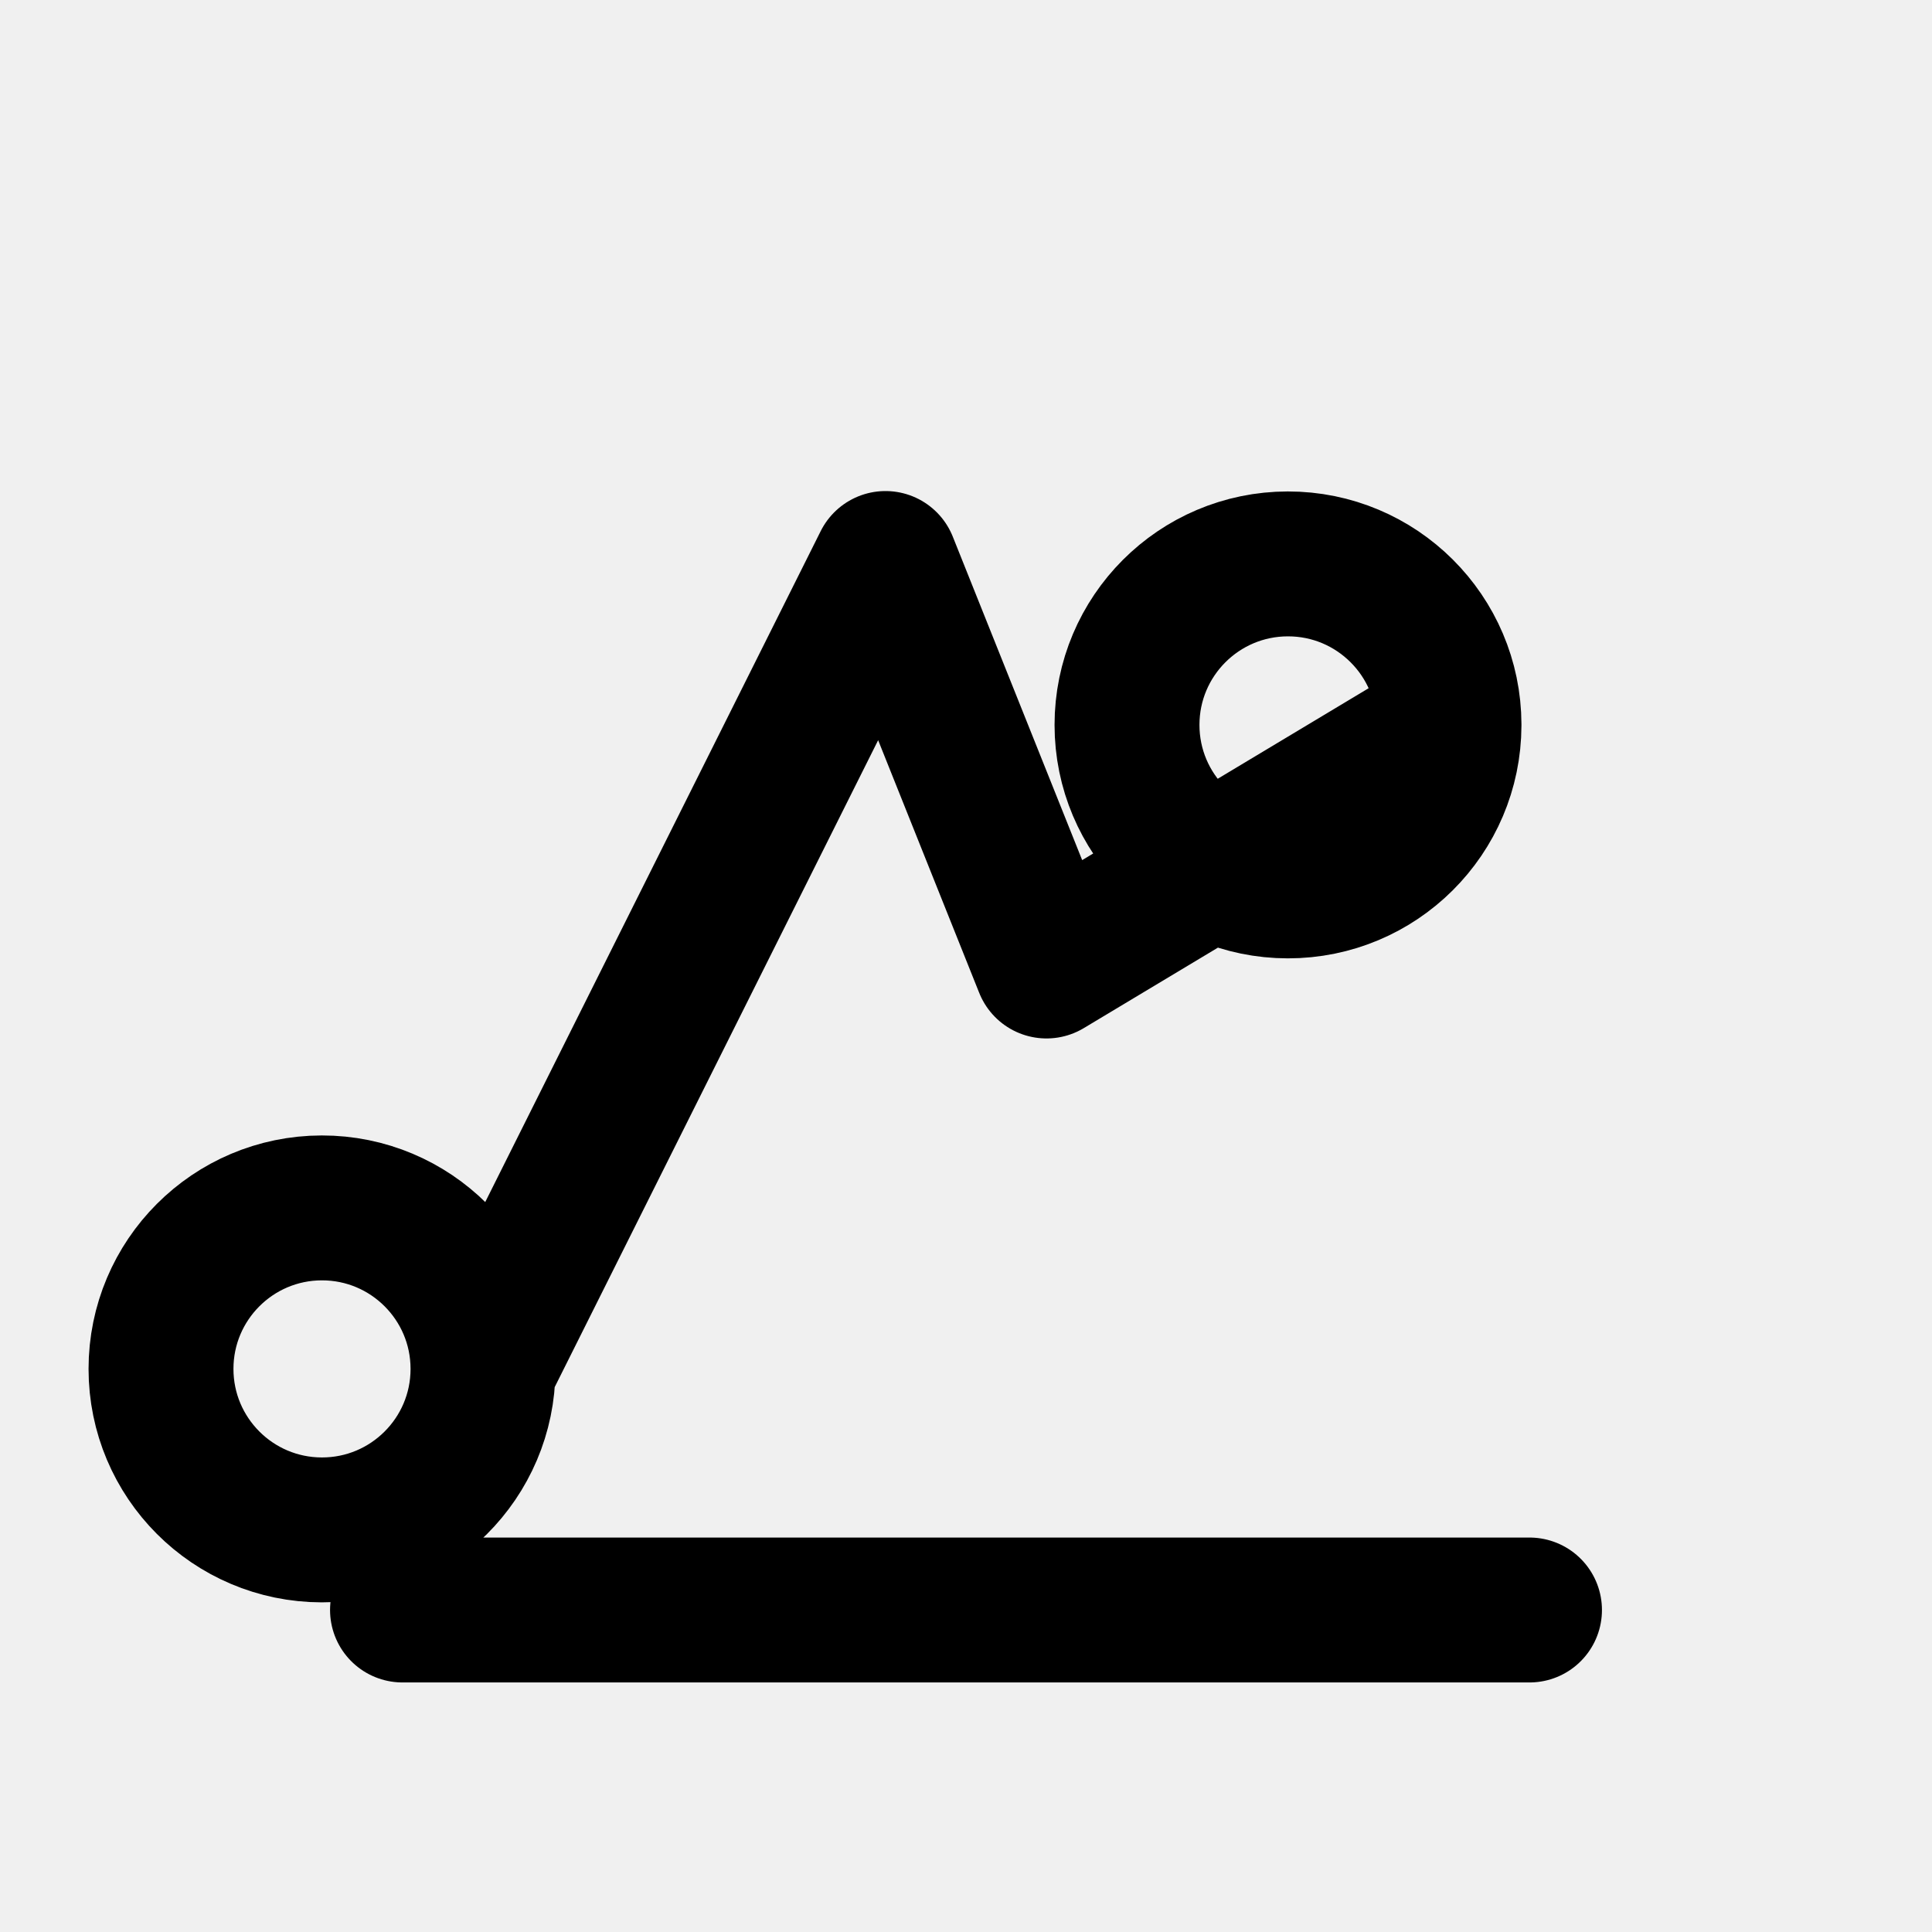
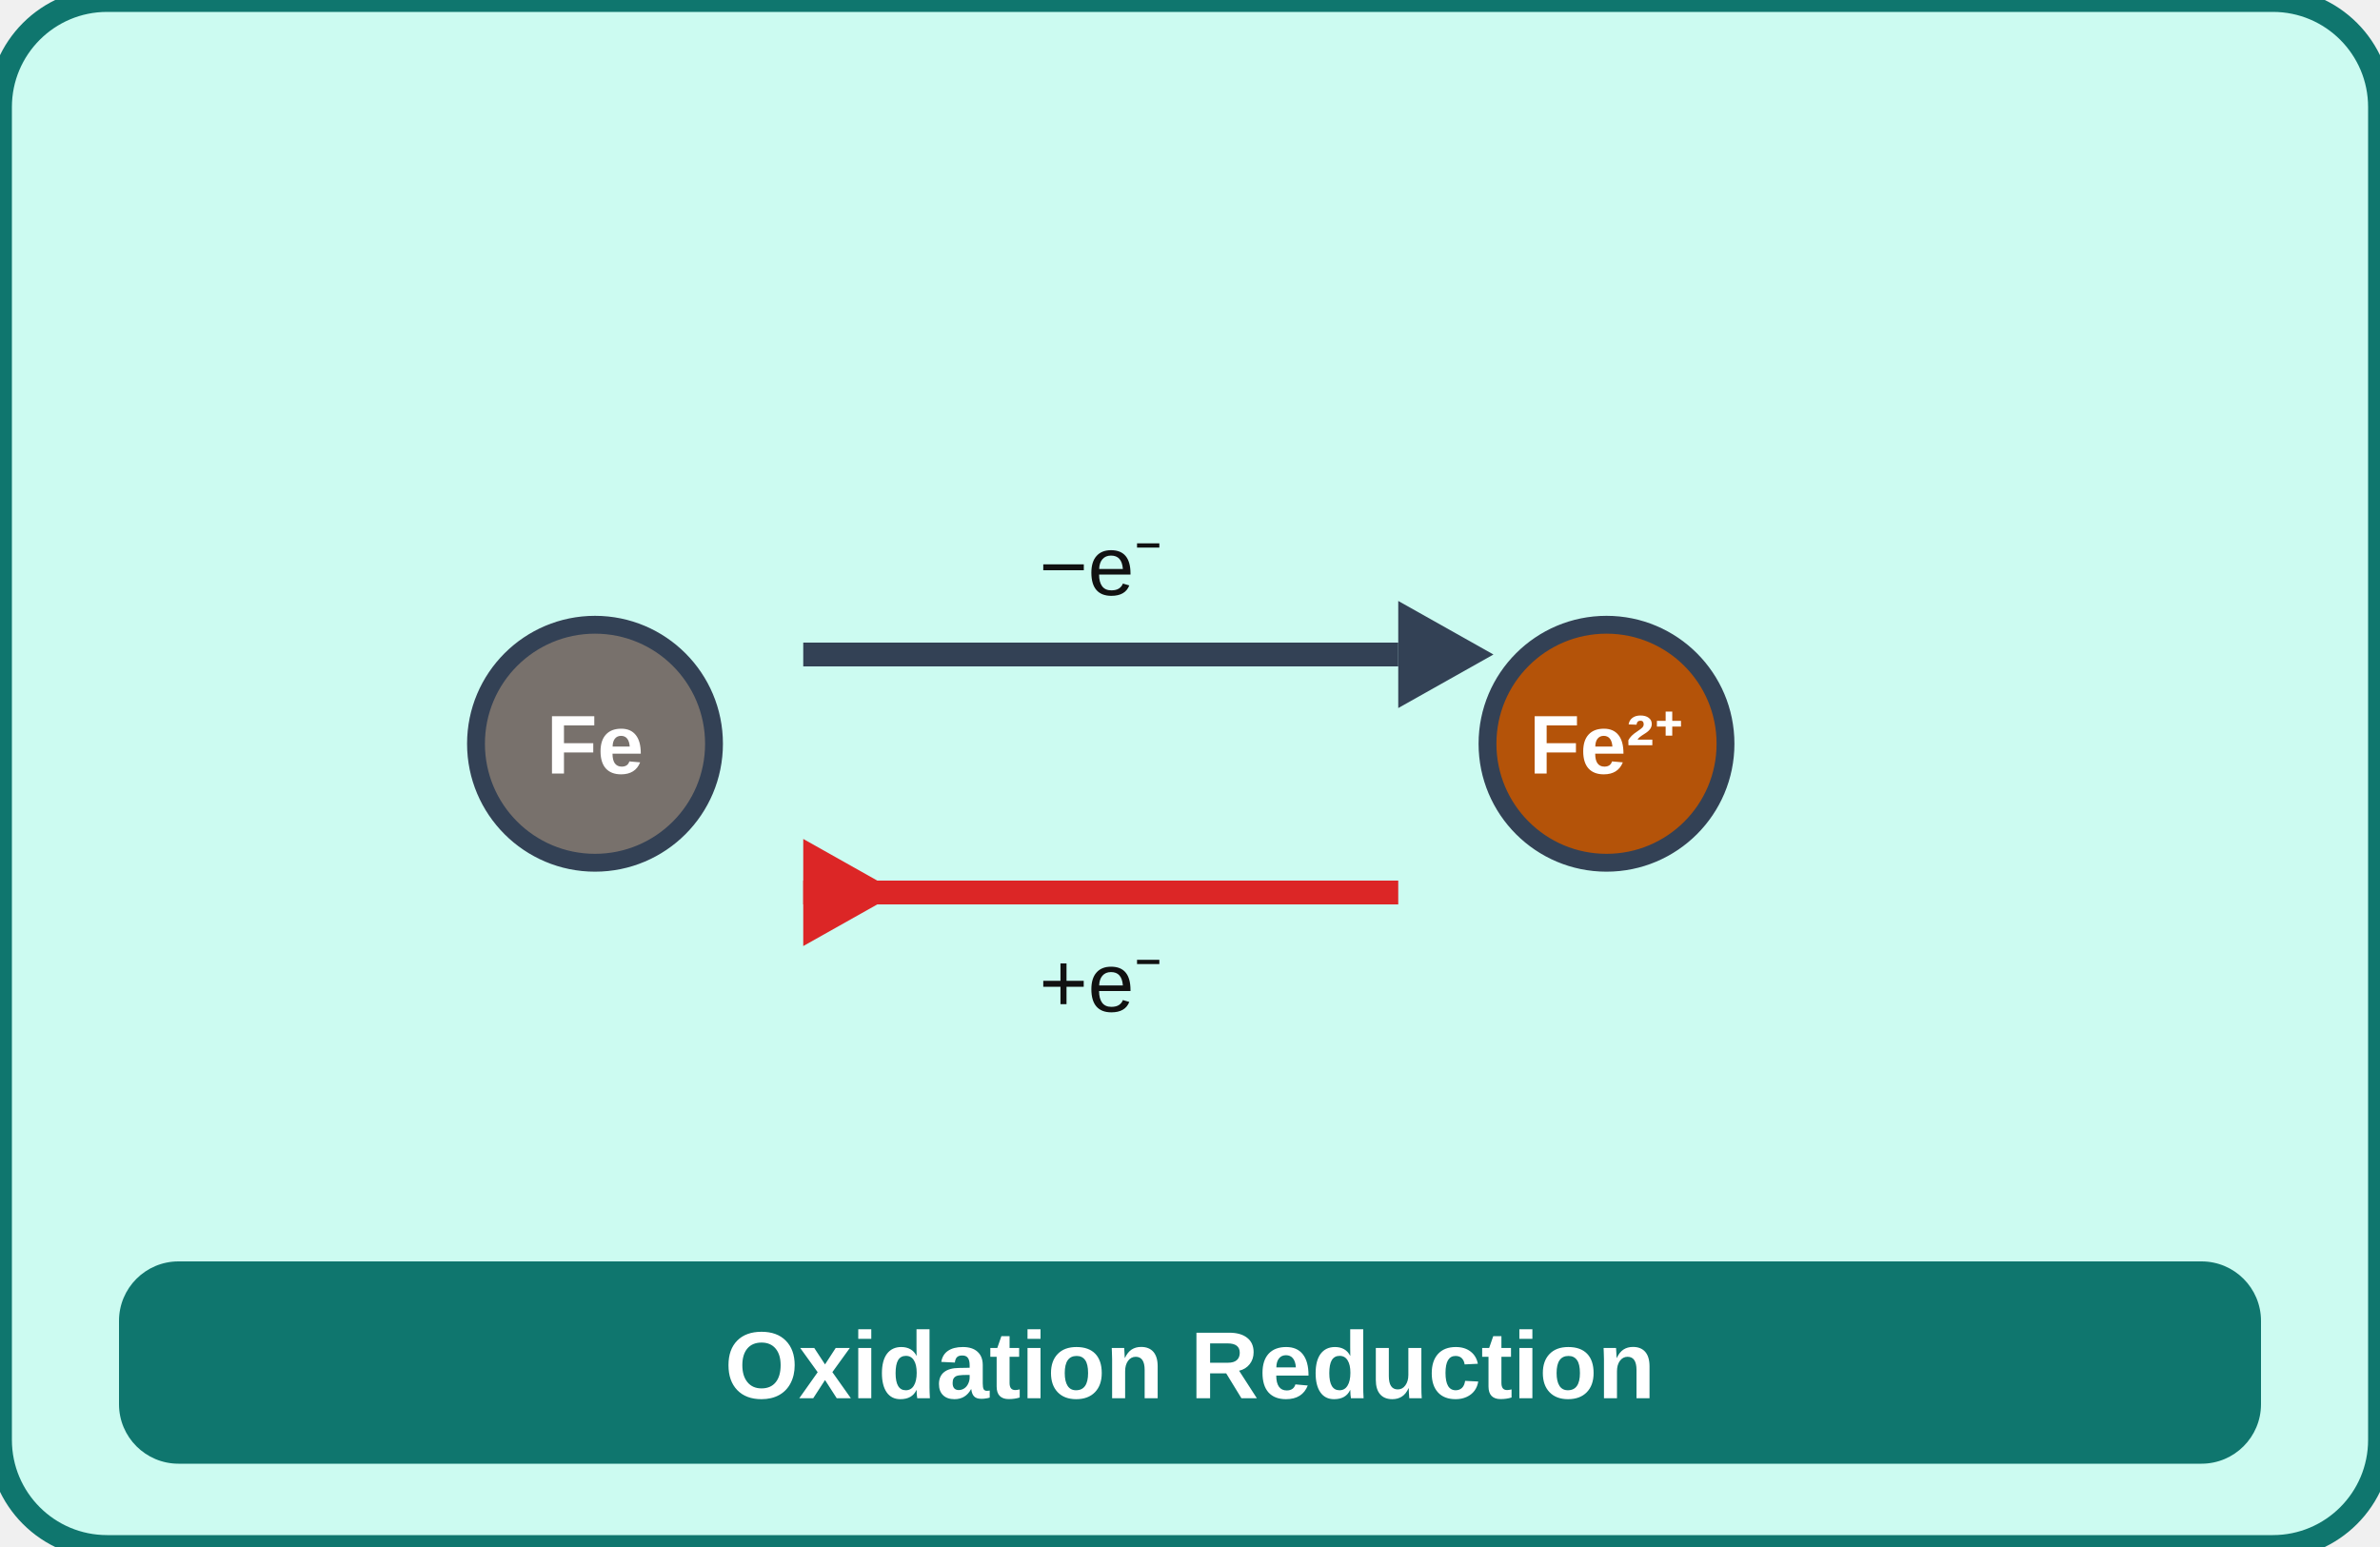
- <svg xmlns="http://www.w3.org/2000/svg" viewBox="0 0 24 24" fill="none" stroke="currentColor" stroke-width="1.8" stroke-linecap="round" stroke-linejoin="round">
-   <path d="M6 17l5-10 2 5 5-3M5 20h14M6 17a2 2 0 1 0 0 .01M18 9a2 2 0 1 0 0 .01" />
+ <svg xmlns="http://www.w3.org/2000/svg" viewBox="0 0 400 260" width="400" height="260">
+   <rect width="400" height="260" rx="18" fill="#ccfbf1" stroke="#0f766e" stroke-width="4" />
+   <g transform="translate(0,15)">
+     <circle cx="100" cy="110" r="20" fill="#78716c" stroke="#334155" stroke-width="3" />
+     <text x="100" y="115" font-family="Arial,sans-serif" font-size="14" fill="#fff" text-anchor="middle" font-weight="bold">Fe</text>
+     <line x1="135" y1="95" x2="235" y2="95" stroke="#334155" stroke-width="4" />
+     <polygon points="235,86 251,95 235,104" fill="#334155" />
+     <text x="185" y="85" font-family="Arial,sans-serif" font-size="14" fill="#111" text-anchor="middle" font-weight="normal">−e⁻</text>
+     <circle cx="270" cy="110" r="20" fill="#b45309" stroke="#334155" stroke-width="3" />
+     <text x="270" y="115" font-family="Arial,sans-serif" font-size="14" fill="#fff" text-anchor="middle" font-weight="bold">Fe²⁺</text>
+     <line x1="235" y1="135" x2="135" y2="135" stroke="#dc2626" stroke-width="4" />
+     <polygon points="135,126 151,135 135,144" fill="#dc2626" />
+     <text x="185" y="155" font-family="Arial,sans-serif" font-size="14" fill="#111" text-anchor="middle" font-weight="normal">+e⁻</text>
+   </g>
+   <rect x="20" y="212" width="360" height="34" rx="10" fill="#0f766e" />
+   <text x="200" y="235" font-family="Arial,sans-serif" font-size="16" fill="#fff" text-anchor="middle" font-weight="bold">Oxidation Reduction</text>
</svg>
